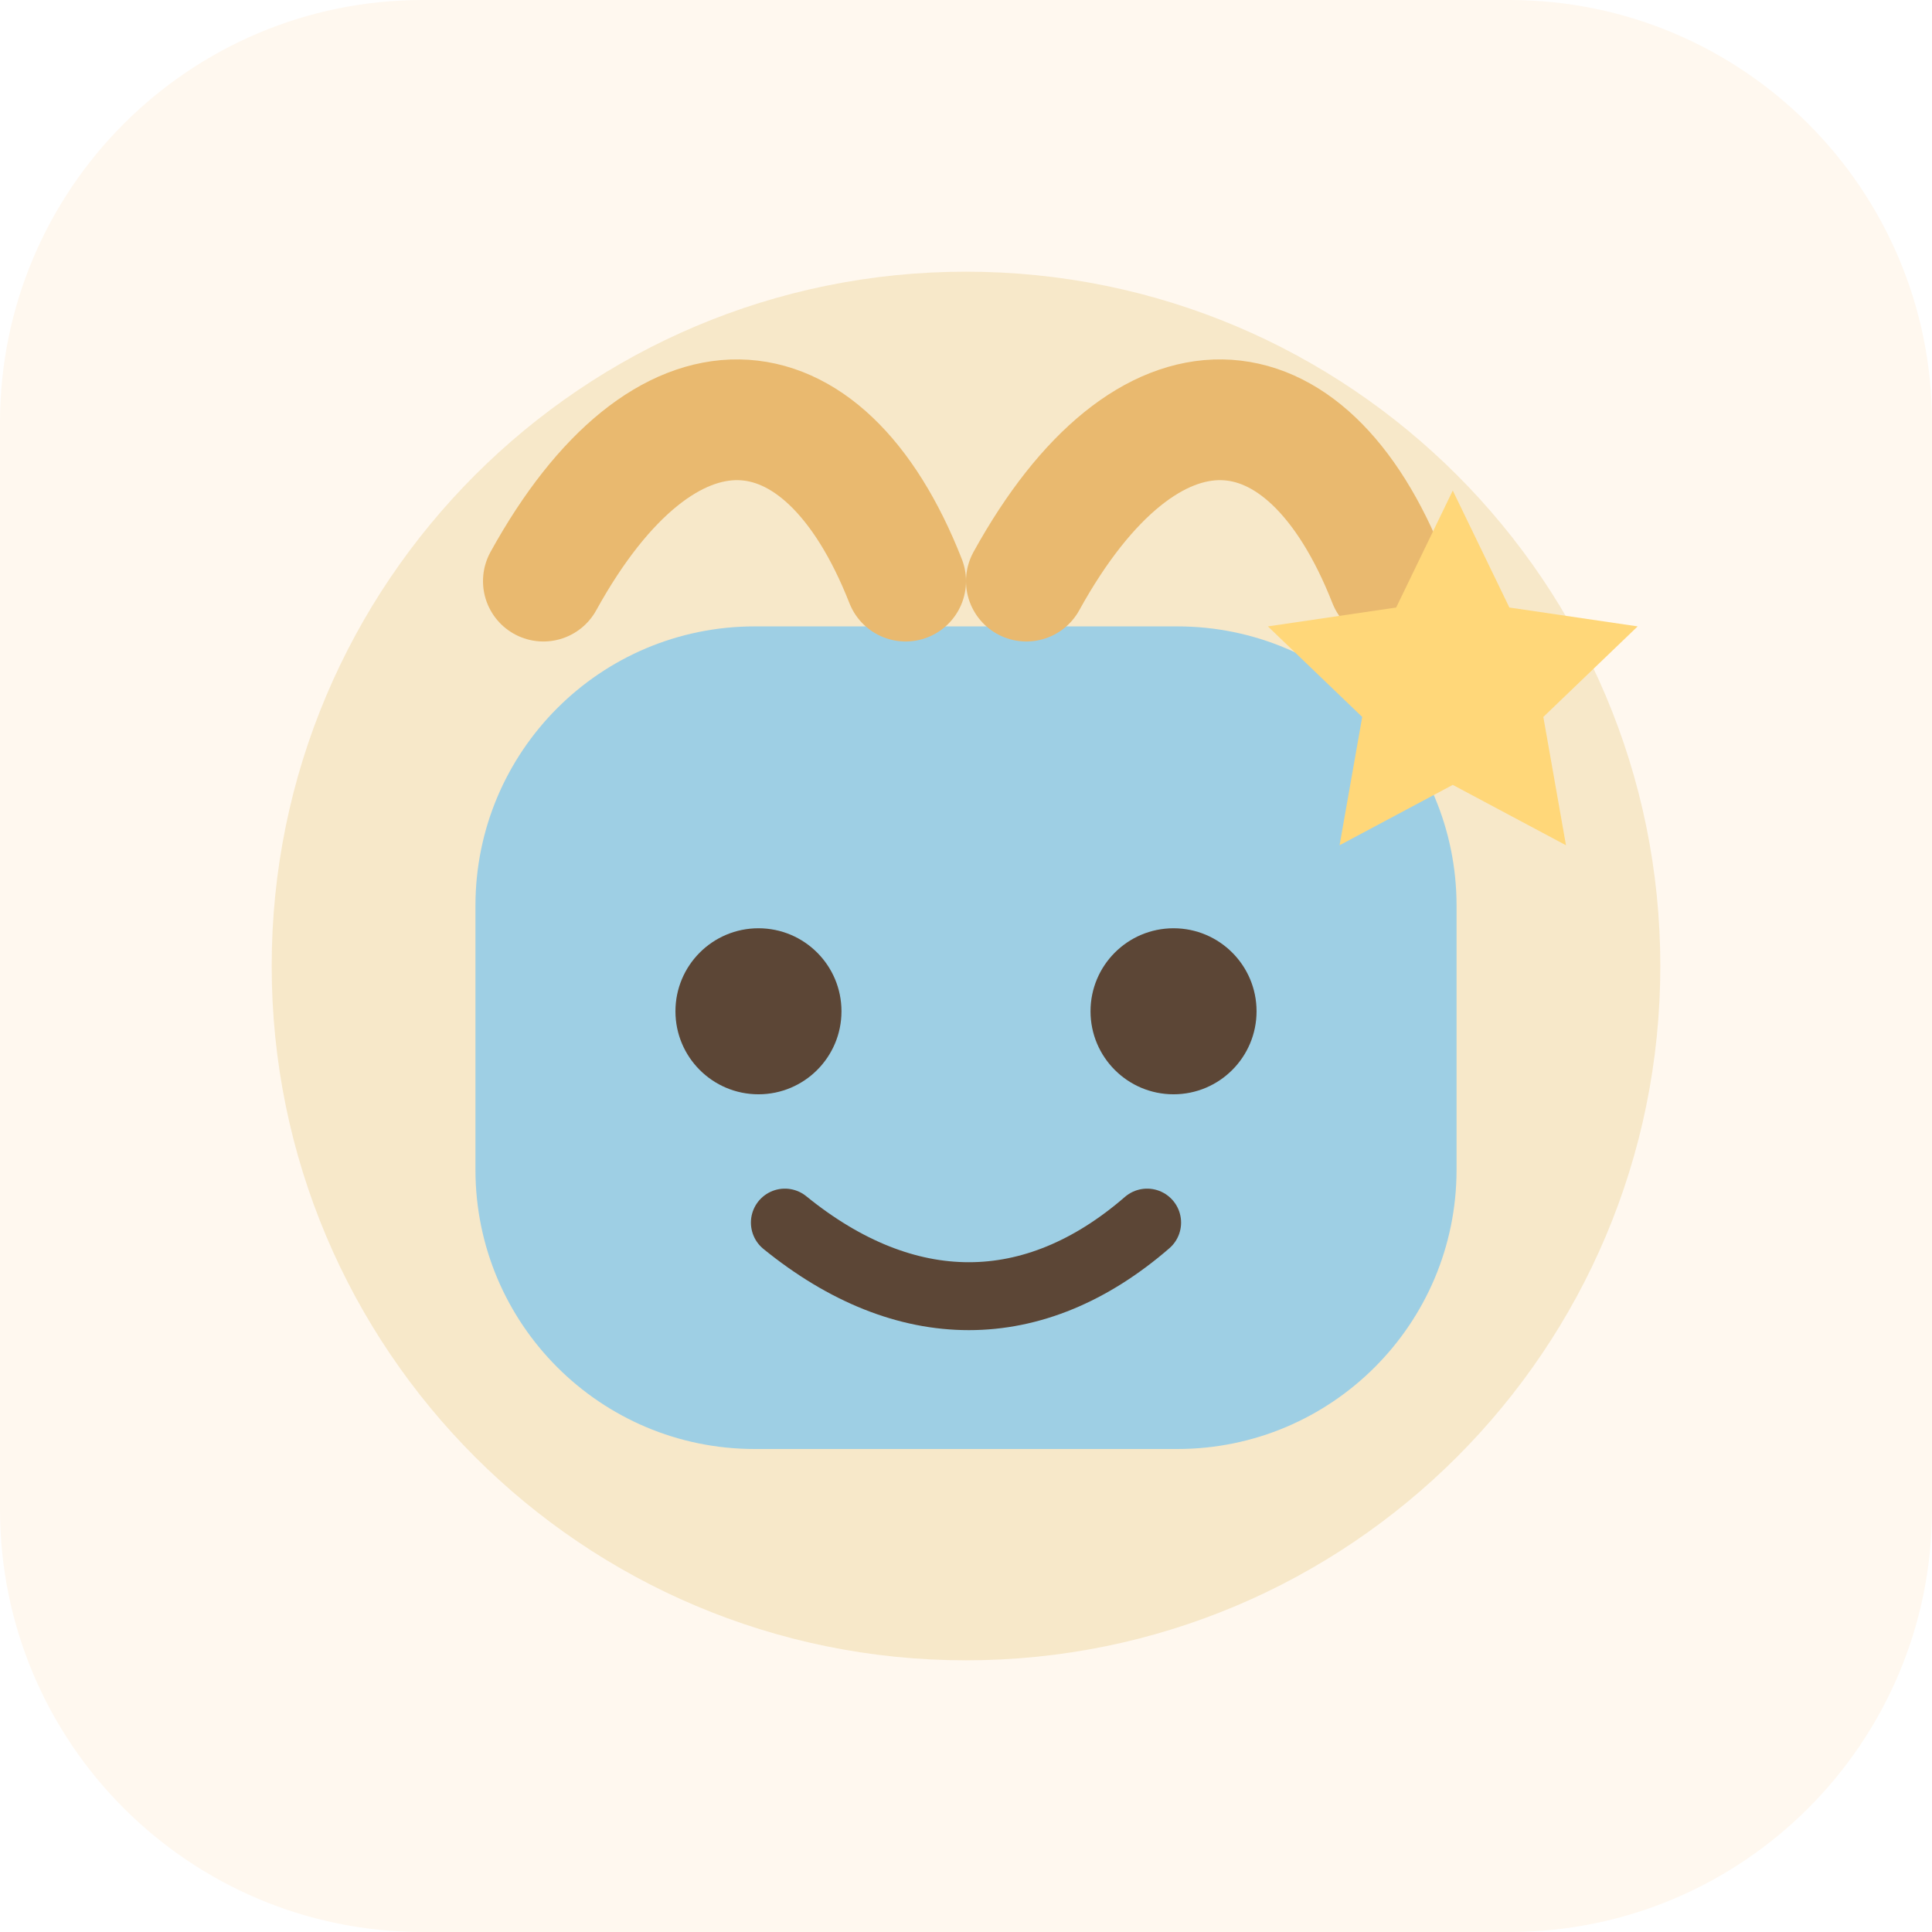
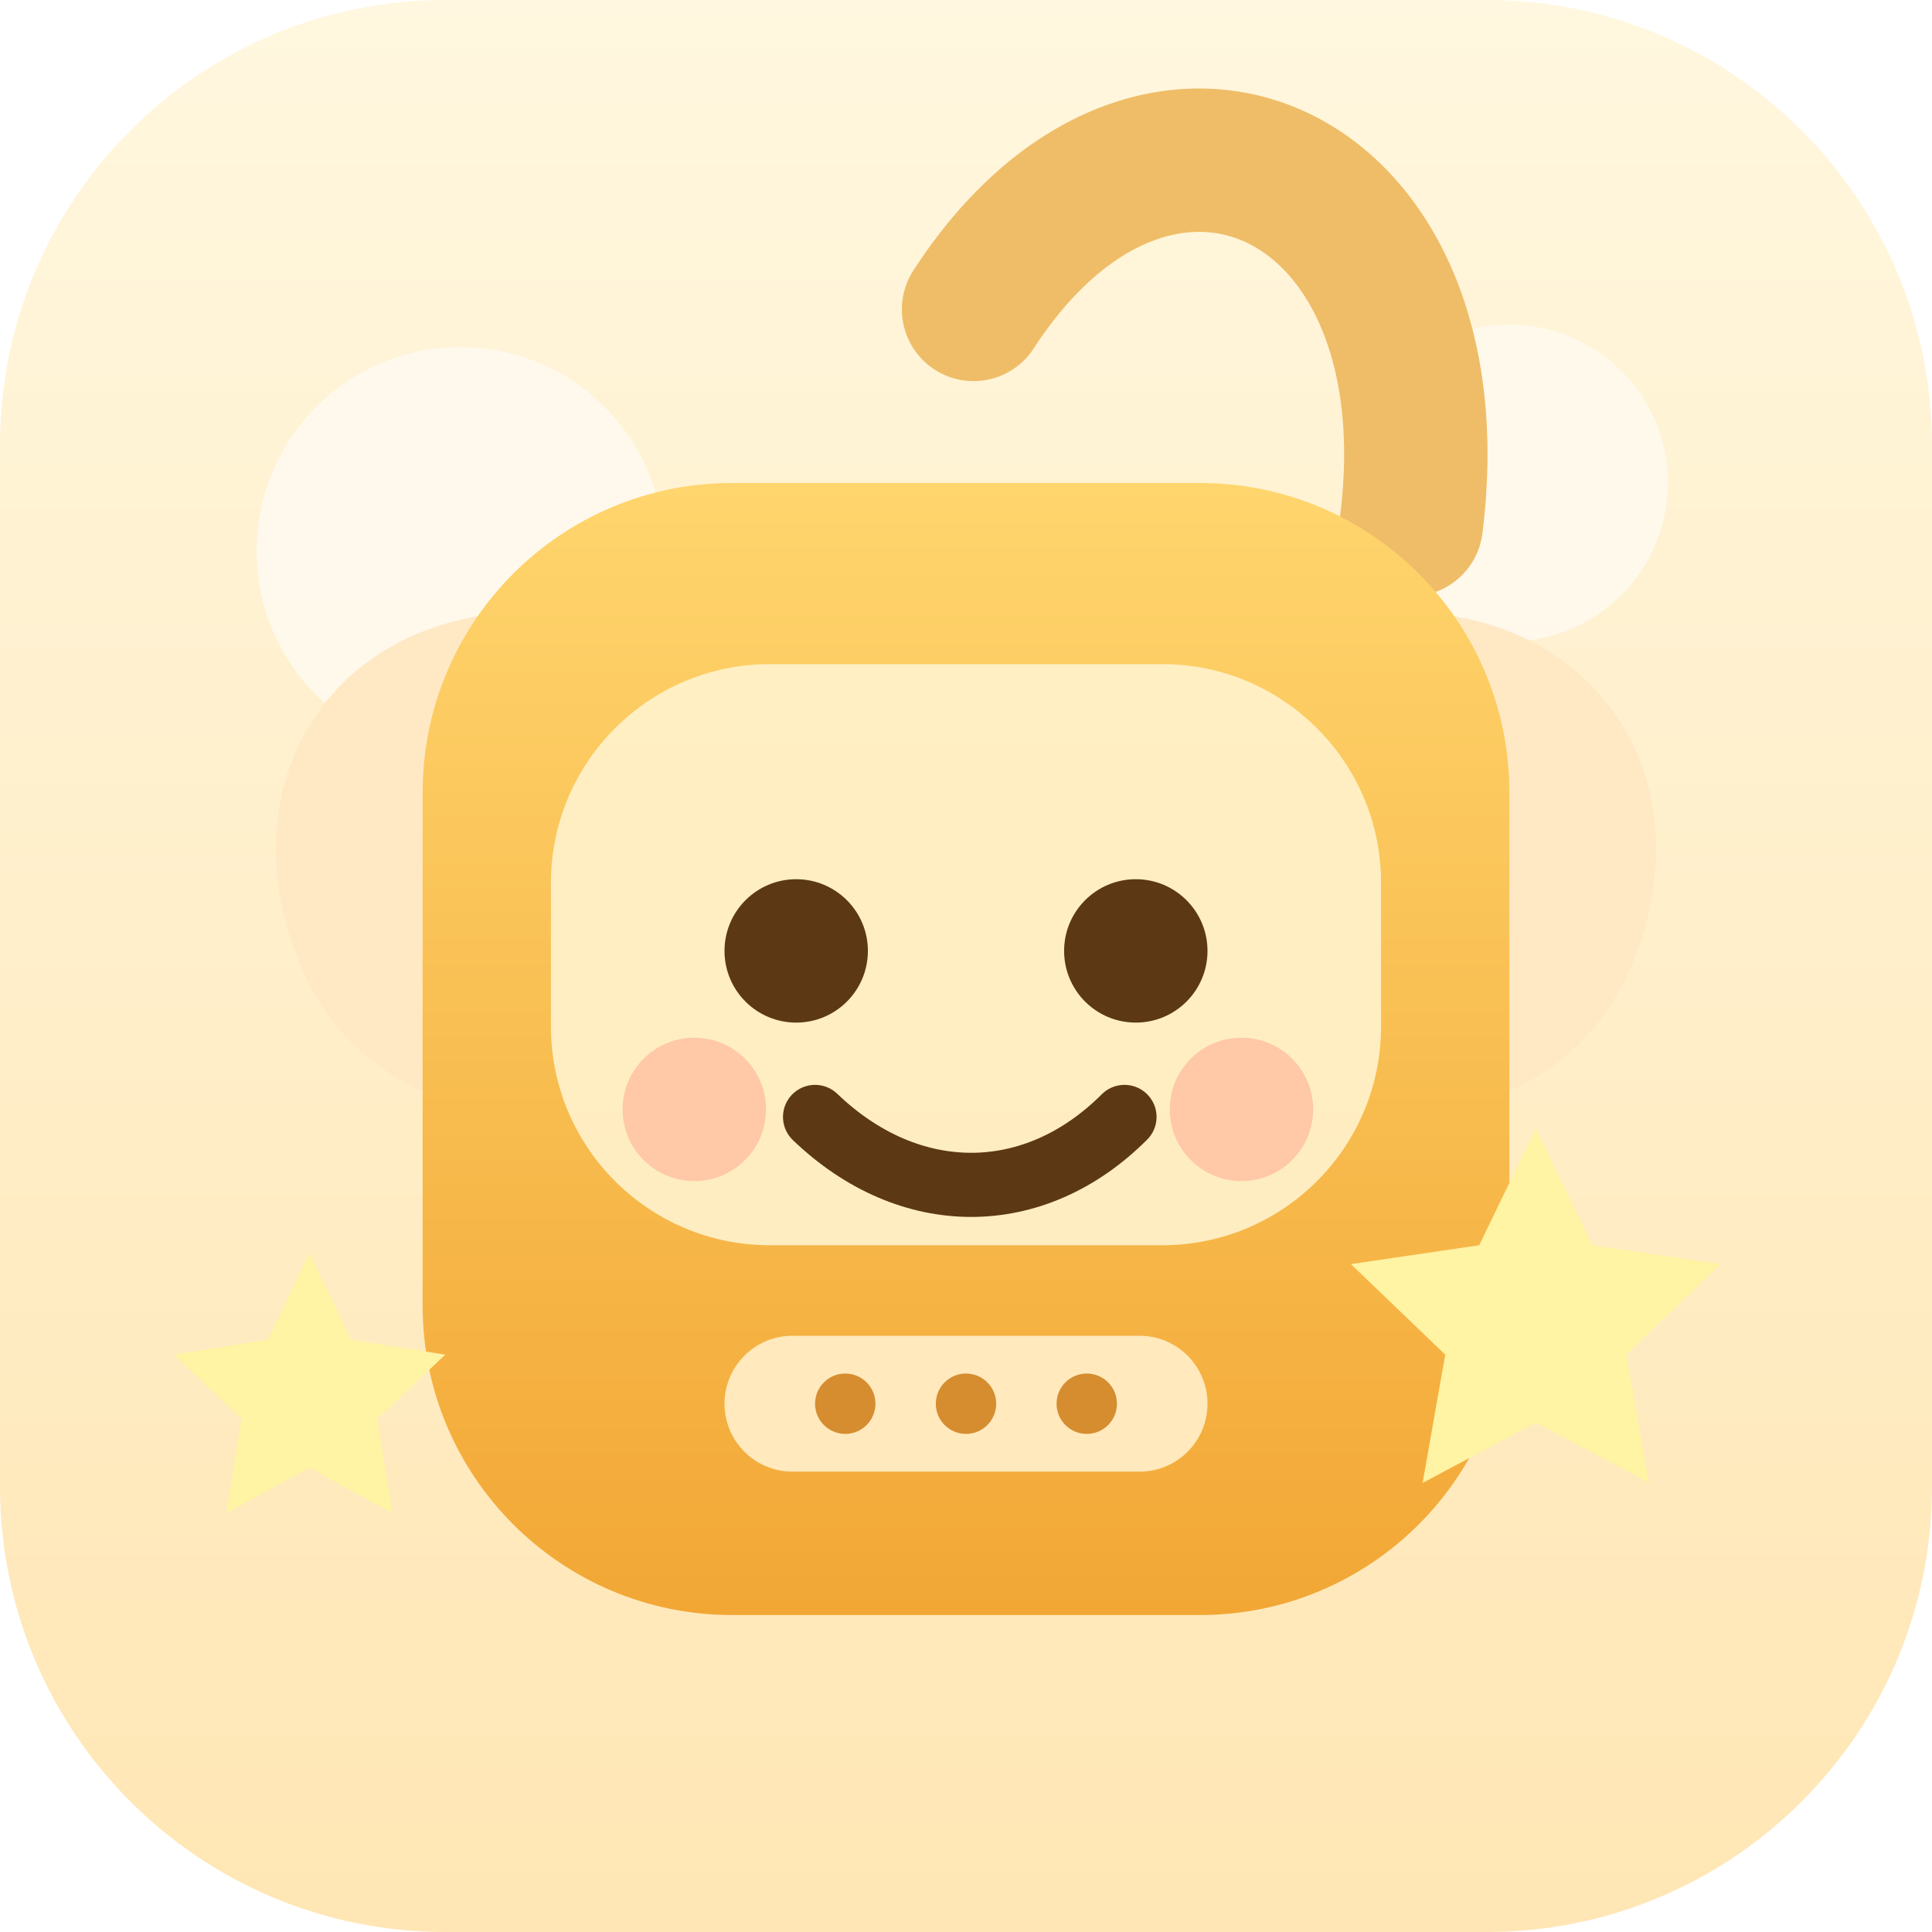
<svg xmlns="http://www.w3.org/2000/svg" viewBox="0 0 512 512" width="512" height="512">
-   <rect width="512" height="512" rx="112" fill="#fff8ef" />
-   <circle cx="256" cy="256" r="184" fill="#f7e8c9" />
-   <rect x="126" y="166" width="260" height="218" rx="74" fill="#9ecfe4" />
-   <circle cx="201" cy="268" r="22" fill="#5c4636" />
-   <circle cx="311" cy="268" r="22" fill="#5c4636" />
-   <path d="M208 324c32 26 66 26 96 0" fill="none" stroke="#5c4636" stroke-width="18" stroke-linecap="round" />
-   <path d="M144 154c32-58 74-56 96 0M272 154c32-58 74-56 96 0" fill="none" stroke="#e9b96f" stroke-width="32" stroke-linecap="round" />
-   <path d="M385 130l15 31 34 5-25 24 6 34-30-16-30 16 6-34-25-24 34-5z" fill="#ffd779" />
+   <defs>
+     <linearGradient id="bg" x1="0" y1="0" x2="0" y2="1">
+       <stop offset="0" stop-color="#fff7df" />
+       <stop offset="1" stop-color="#ffe6b4" />
+     </linearGradient>
+     <linearGradient id="box" x1="0" y1="0" x2="0" y2="1">
+       <stop offset="0" stop-color="#ffd56d" />
+       <stop offset="1" stop-color="#f2a735" />
+     </linearGradient>
+   </defs>
+   <rect width="512" height="512" rx="118" fill="url(#bg)" />
+   <circle cx="122" cy="146" r="54" fill="#fffaf0" opacity=".9" />
+   <circle cx="400" cy="128" r="42" fill="#fffaf0" opacity=".82" />
+   <path d="M258 82c48-74 128-38 116 57" fill="none" stroke="#efbd68" stroke-width="38" stroke-linecap="round" />
+   <path d="M142 162c-58 0-84 51-60 99 21 40 75 45 108 10" fill="#ffe9c5" />
+   <path d="M370 162c58 0 84 51 60 99-21 40-75 45-108 10" fill="#ffe9c5" />
+   <rect x="112" y="128" width="288" height="300" rx="82" fill="url(#box)" />
+   <rect x="146" y="176" width="220" height="154" rx="58" fill="#fff1c9" opacity=".93" />
+   <circle cx="211" cy="252" r="19" fill="#5c3815" />
+   <circle cx="301" cy="252" r="19" fill="#5c3815" />
+   <path d="M216 296c25 24 58 24 82 0" fill="none" stroke="#5c3815" stroke-width="17" stroke-linecap="round" />
+   <circle cx="184" cy="294" r="19" fill="#ffa98f" opacity=".55" />
+   <circle cx="329" cy="294" r="19" fill="#ffa98f" opacity=".55" />
+   <rect x="192" y="354" width="128" height="36" rx="18" fill="#ffe9bd" />
+   <circle cx="224" cy="372" r="8" fill="#d58d2f" />
+   <circle cx="256" cy="372" r="8" fill="#d58d2f" />
+   <circle cx="288" cy="372" r="8" fill="#d58d2f" />
+   <path d="M407 299l15 31 34 5-25 24 6 34-30-16-30 16 6-34-25-24 34-5z" fill="#fff3a4" />
+   <path d="M82 332l11 23 25 4-18 17 4 25-22-12-22 12 4-25-18-17 25-4z" fill="#fff3a4" />
</svg>
